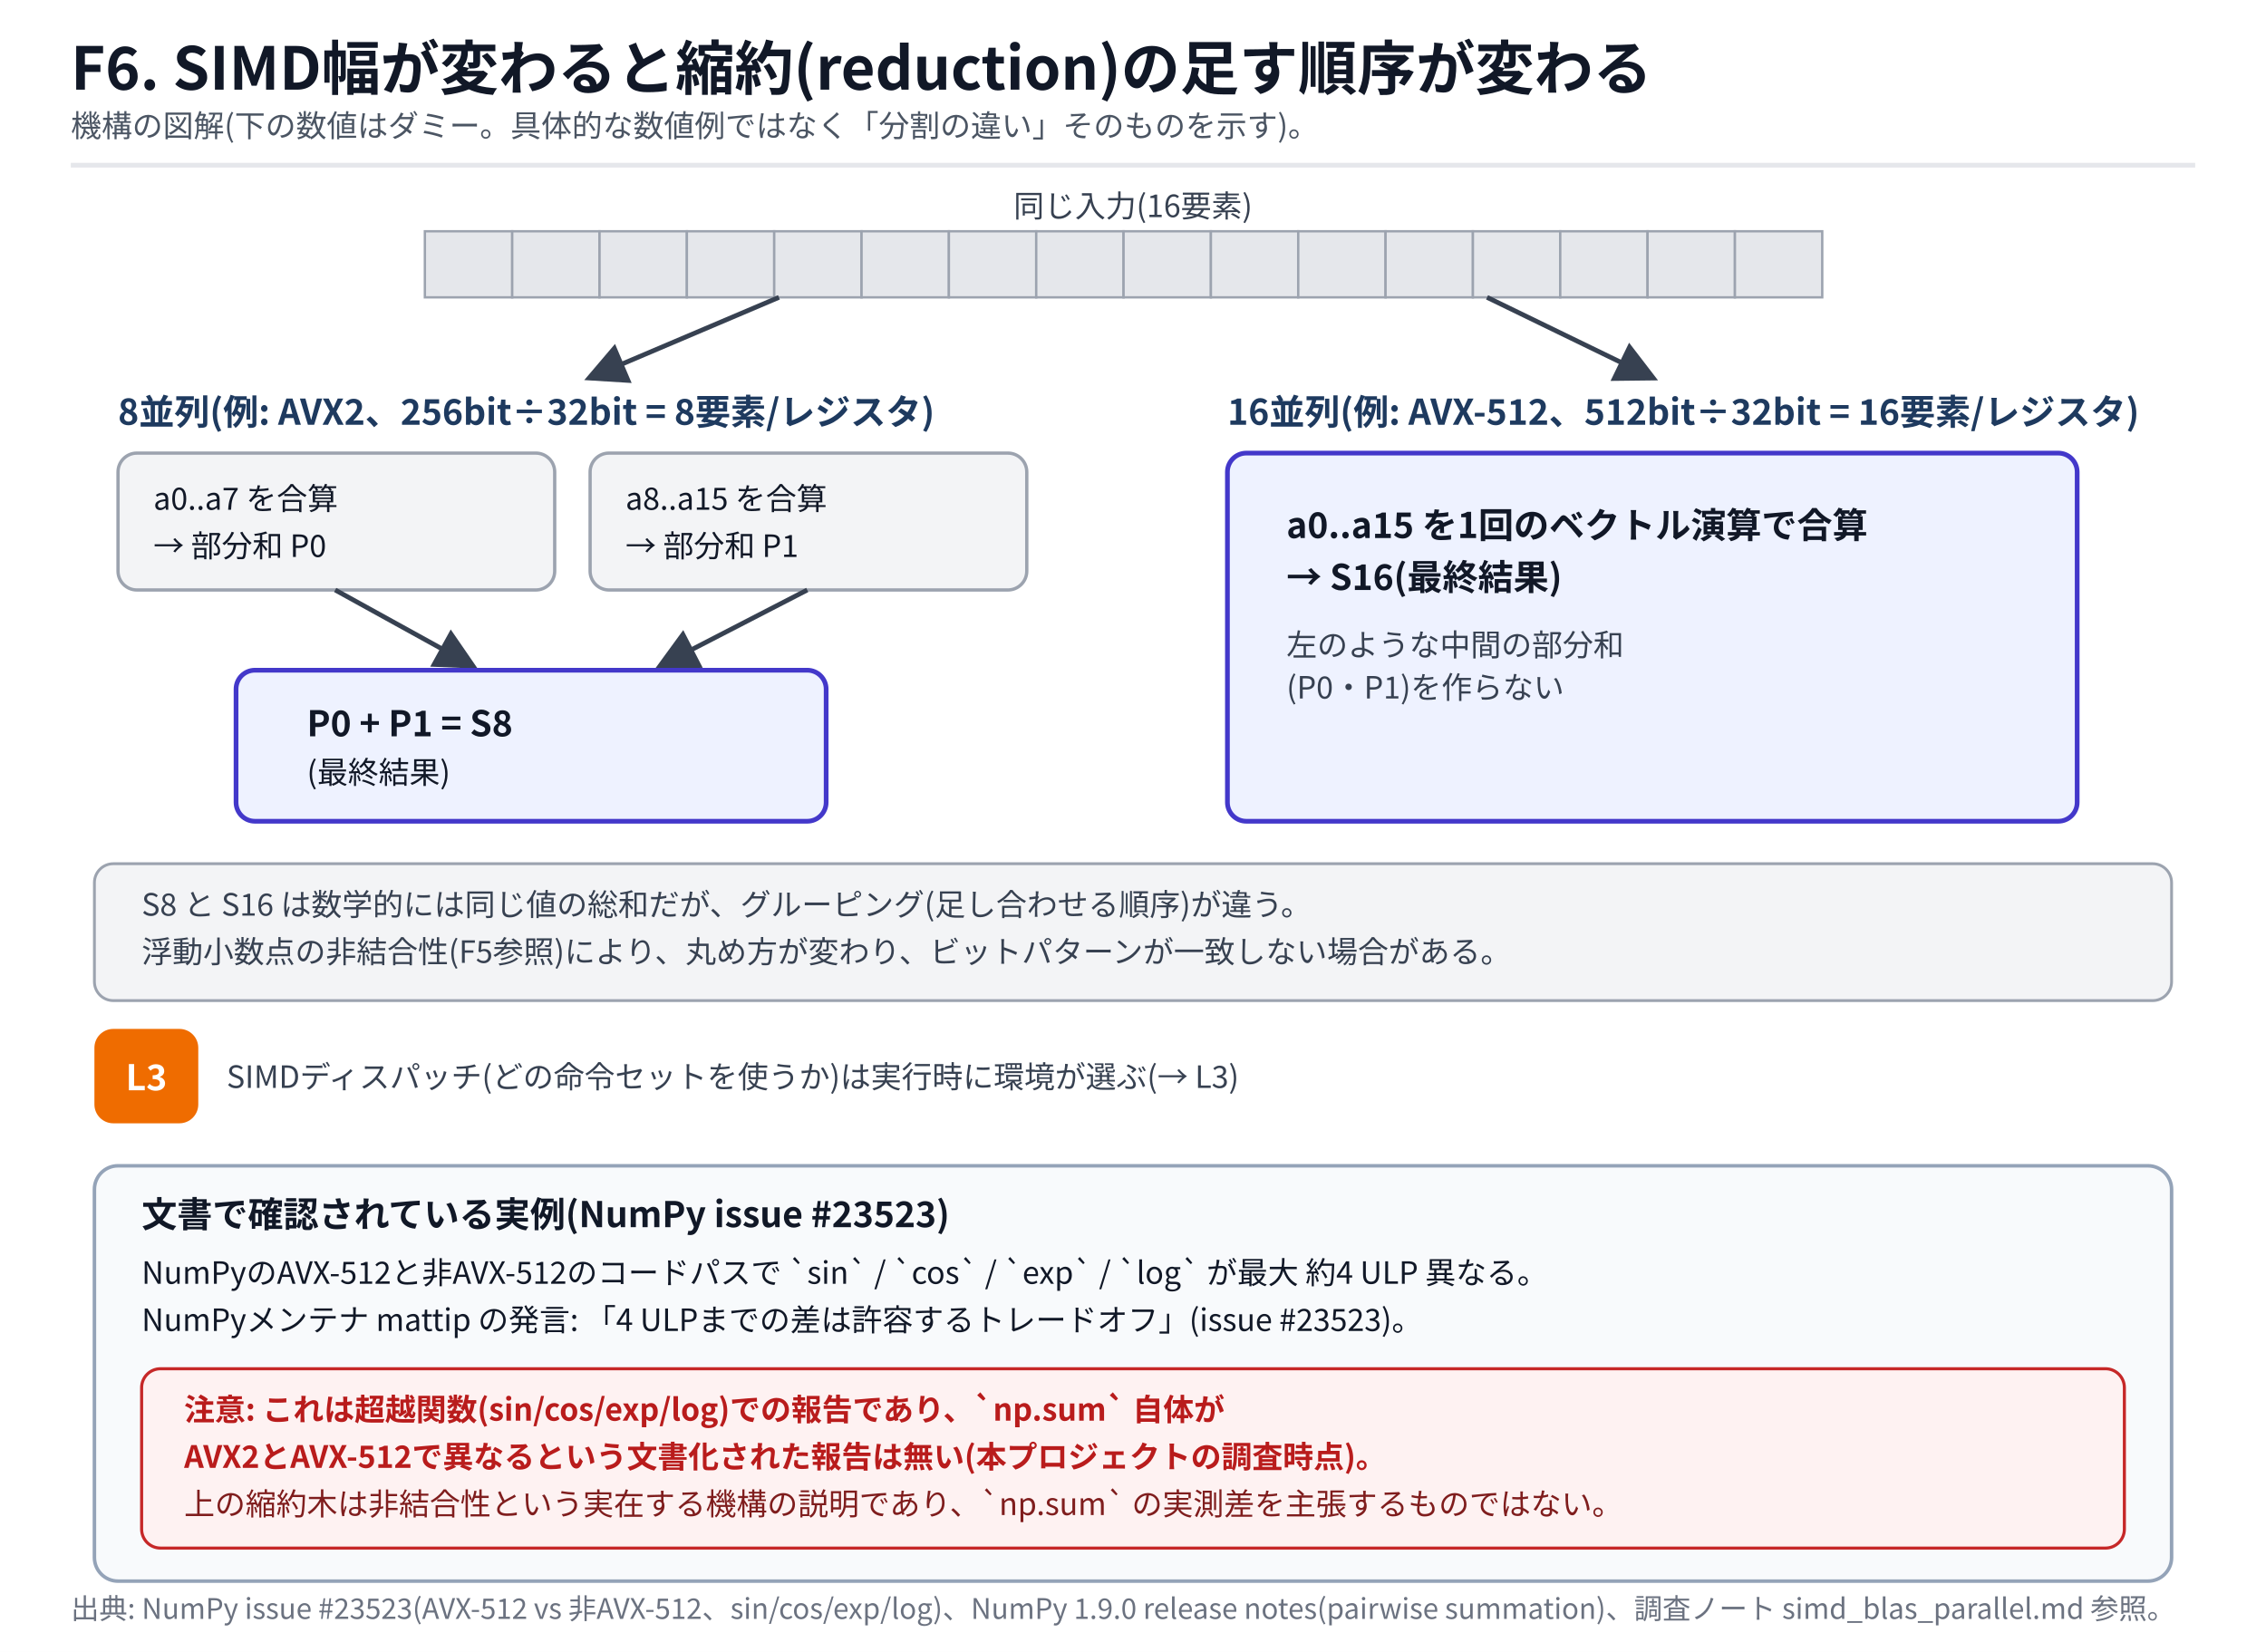
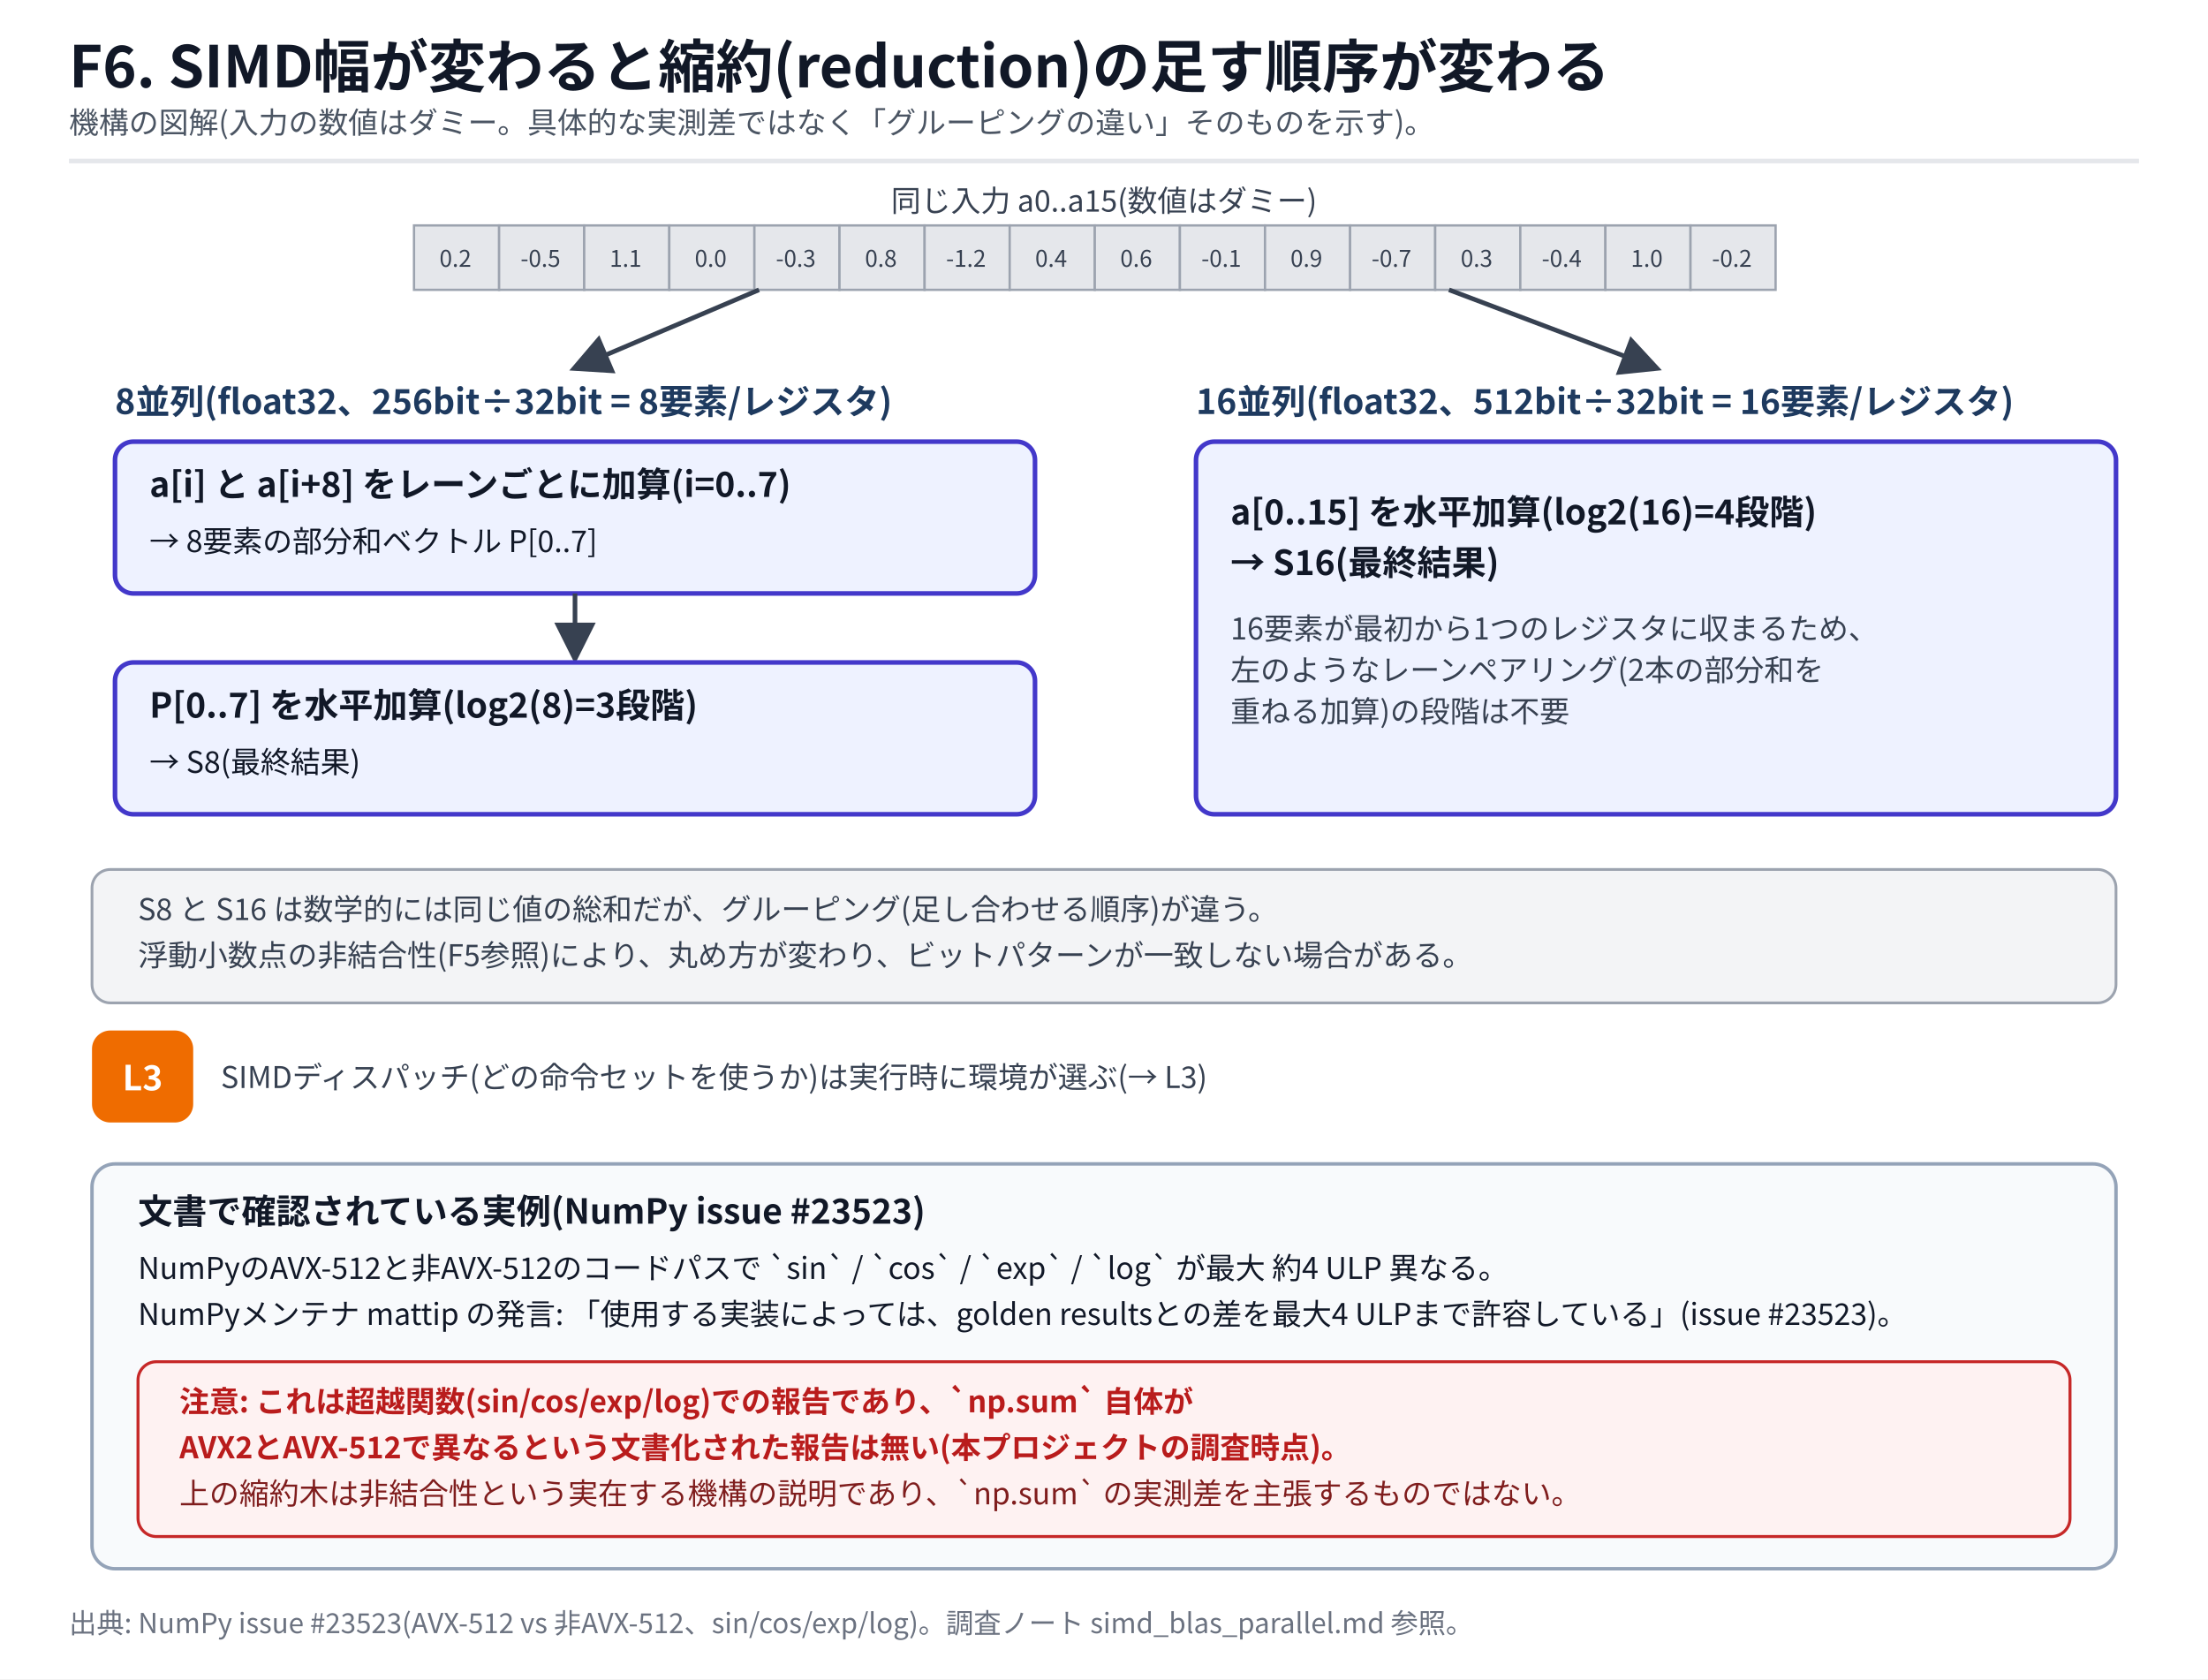
- <svg xmlns="http://www.w3.org/2000/svg" viewBox="0 0 960 700" width="960" height="700">
+ <svg xmlns="http://www.w3.org/2000/svg" viewBox="0 0 960 730" width="960" height="730">
  <defs>
    <marker id="arrow" viewBox="0 0 10 10" refX="8.5" refY="5" markerWidth="9" markerHeight="9" orient="auto-start-reverse">
      <path d="M0,0 L10,5 L0,10 z" fill="#374151" />
    </marker>
  </defs>
  <style>
    text { font-family: 'Noto Sans CJK JP', 'Noto Sans', sans-serif; }
    .title { font-size: 25px; font-weight: 700; fill: #111827; }
    .subtitle { font-size: 13px; fill: #4b5563; }
    .panelTitle { font-size: 15px; font-weight: 700; fill: #1e3a5f; }
    .cellText { font-size: 13px; fill: #111827; }
    .note { font-size: 13px; fill: #374151; }
    .footnote { font-size: 12px; fill: #6b7280; }
    .inputcell { fill: #e5e7eb; stroke: #9ca3af; stroke-width: 1; }
-     .groupbox { fill: #f3f4f6; stroke: #9ca3af; stroke-width: 1.4; rx: 8; }
-     .combinebox { fill: #eef2ff; stroke: #4338ca; stroke-width: 2; rx: 8; }
+     .inputval { font-size: 10px; fill: #374151; }
+     .groupbox { fill: #eef2ff; stroke: #4338ca; stroke-width: 2; rx: 8; }
    .panel2 { fill: #f8fafc; stroke: #94a3b8; stroke-width: 1.5; rx: 10; }
    .caveatbox { fill: #fef2f2; stroke: #c62828; stroke-width: 1.3; rx: 8; }
  </style>
-   <rect x="0" y="0" width="960" height="700" fill="#ffffff" />
+   <rect x="0" y="0" width="960" height="730" fill="#ffffff" />
  <text x="30" y="38" class="title">F6. SIMD幅が変わると縮約(reduction)の足す順序が変わる</text>
-   <text x="30" y="58" class="subtitle">機構の図解(下の数値はダミー。具体的な数値例ではなく「分割の違い」そのものを示す)。</text>
+   <text x="30" y="58" class="subtitle">機構の図解(入力の数値はダミー。具体的な実測差ではなく「グルーピングの違い」そのものを示す)。</text>
  <line x1="30" y1="70" x2="930" y2="70" stroke="#e5e7eb" stroke-width="2" />
-   <text x="480" y="92" text-anchor="middle" font-size="13" fill="#374151" font-family="'Noto Sans CJK JP','Noto Sans',sans-serif">同じ入力(16要素)</text>
+   <text x="480" y="92" text-anchor="middle" font-size="13" fill="#374151" font-family="'Noto Sans CJK JP','Noto Sans',sans-serif">同じ入力 a0..a15(数値はダミー)</text>
  <g>
    <rect x="180" y="98" width="37" height="28" class="inputcell" />
+     <text x="198" y="116" text-anchor="middle" class="inputval">0.2</text>
    <rect x="217" y="98" width="37" height="28" class="inputcell" />
+     <text x="235" y="116" text-anchor="middle" class="inputval">-0.5</text>
    <rect x="254" y="98" width="37" height="28" class="inputcell" />
+     <text x="272" y="116" text-anchor="middle" class="inputval">1.1</text>
    <rect x="291" y="98" width="37" height="28" class="inputcell" />
+     <text x="309" y="116" text-anchor="middle" class="inputval">0.0</text>
    <rect x="328" y="98" width="37" height="28" class="inputcell" />
+     <text x="346" y="116" text-anchor="middle" class="inputval">-0.3</text>
    <rect x="365" y="98" width="37" height="28" class="inputcell" />
+     <text x="383" y="116" text-anchor="middle" class="inputval">0.8</text>
    <rect x="402" y="98" width="37" height="28" class="inputcell" />
+     <text x="420" y="116" text-anchor="middle" class="inputval">-1.2</text>
    <rect x="439" y="98" width="37" height="28" class="inputcell" />
+     <text x="457" y="116" text-anchor="middle" class="inputval">0.4</text>
    <rect x="476" y="98" width="37" height="28" class="inputcell" />
+     <text x="494" y="116" text-anchor="middle" class="inputval">0.6</text>
    <rect x="513" y="98" width="37" height="28" class="inputcell" />
+     <text x="531" y="116" text-anchor="middle" class="inputval">-0.1</text>
    <rect x="550" y="98" width="37" height="28" class="inputcell" />
+     <text x="568" y="116" text-anchor="middle" class="inputval">0.9</text>
    <rect x="587" y="98" width="37" height="28" class="inputcell" />
+     <text x="605" y="116" text-anchor="middle" class="inputval">-0.7</text>
    <rect x="624" y="98" width="37" height="28" class="inputcell" />
+     <text x="642" y="116" text-anchor="middle" class="inputval">0.3</text>
    <rect x="661" y="98" width="37" height="28" class="inputcell" />
+     <text x="679" y="116" text-anchor="middle" class="inputval">-0.4</text>
    <rect x="698" y="98" width="37" height="28" class="inputcell" />
+     <text x="716" y="116" text-anchor="middle" class="inputval">1.0</text>
    <rect x="735" y="98" width="37" height="28" class="inputcell" />
+     <text x="753" y="116" text-anchor="middle" class="inputval">-0.2</text>
  </g>
  <line x1="330" y1="126" x2="250" y2="160" stroke="#374151" stroke-width="2" marker-end="url(#arrow)" />
-   <line x1="630" y1="126" x2="700" y2="160" stroke="#374151" stroke-width="2" marker-end="url(#arrow)" />
-   <text x="50" y="180" class="panelTitle">8並列(例: AVX2、256bit÷32bit = 8要素/レジスタ)</text>
-   <rect x="50" y="192" width="185" height="58" class="groupbox" />
-   <text x="65" y="216" class="cellText">a0..a7 を合算</text>
-   <text x="65" y="236" class="cellText">→ 部分和 P0</text>
-   <rect x="250" y="192" width="185" height="58" class="groupbox" />
-   <text x="265" y="216" class="cellText">a8..a15 を合算</text>
-   <text x="265" y="236" class="cellText">→ 部分和 P1</text>
-   <line x1="142" y1="250" x2="200" y2="282" stroke="#374151" stroke-width="2" marker-end="url(#arrow)" />
-   <line x1="342" y1="250" x2="280" y2="282" stroke="#374151" stroke-width="2" marker-end="url(#arrow)" />
-   <rect x="100" y="284" width="250" height="64" class="combinebox" />
-   <text x="130" y="312" font-size="15" font-weight="700" fill="#111827" font-family="'Noto Sans CJK JP','Noto Sans',sans-serif">P0 + P1 = S8</text>
-   <text x="130" y="332" class="cellText">(最終結果)</text>
-   <text x="520" y="180" class="panelTitle">16並列(例: AVX-512、512bit÷32bit = 16要素/レジスタ)</text>
-   <rect x="520" y="192" width="360" height="156" class="combinebox" />
-   <text x="545" y="228" font-size="15" font-weight="700" fill="#111827" font-family="'Noto Sans CJK JP','Noto Sans',sans-serif">a0..a15 を1回のベクトル演算で合算</text>
-   <text x="545" y="250" font-size="15" font-weight="700" fill="#111827" font-family="'Noto Sans CJK JP','Noto Sans',sans-serif">→ S16(最終結果)</text>
-   <text x="545" y="278" class="note">左のような中間の部分和</text>
-   <text x="545" y="296" class="note">(P0・P1)を作らない</text>
-   <rect x="40" y="366" width="880" height="58" fill="#f3f4f6" stroke="#9ca3af" stroke-width="1.2" rx="8" />
-   <text x="60" y="388" class="note">S8 と S16 は数学的には同じ値の総和だが、グルーピング(足し合わせる順序)が違う。</text>
-   <text x="60" y="408" class="note">浮動小数点の非結合性(F5参照)により、丸め方が変わり、ビットパターンが一致しない場合がある。</text>
-   <rect x="40" y="436" width="44" height="40" rx="8" fill="#ef6c00" />
-   <text x="62" y="462" text-anchor="middle" font-size="15" font-weight="700" fill="#ffffff" font-family="'Noto Sans CJK JP','Noto Sans',sans-serif">L3</text>
-   <text x="96" y="461" class="note">SIMDディスパッチ(どの命令セットを使うか)は実行時に環境が選ぶ(→ L3)</text>
-   <rect x="40" y="494" width="880" height="176" class="panel2" />
-   <text x="60" y="520" font-size="15" font-weight="700" fill="#111827" font-family="'Noto Sans CJK JP','Noto Sans',sans-serif">文書で確認されている実例(NumPy issue #23523)</text>
-   <text x="60" y="544" class="cellText">NumPyのAVX-512と非AVX-512のコードパスで `sin` / `cos` / `exp` / `log` が最大 約4 ULP 異なる。</text>
-   <text x="60" y="564" class="cellText">NumPyメンテナ mattip の発言: 「4 ULPまでの差は許容するトレードオフ」(issue #23523)。</text>
-   <rect x="60" y="580" width="840" height="76" class="caveatbox" />
-   <text x="78" y="602" font-size="13" font-weight="700" fill="#b91c1c" font-family="'Noto Sans CJK JP','Noto Sans',sans-serif">注意: これは超越関数(sin/cos/exp/log)での報告であり、`np.sum` 自体が</text>
-   <text x="78" y="622" font-size="13" font-weight="700" fill="#b91c1c" font-family="'Noto Sans CJK JP','Noto Sans',sans-serif">AVX2とAVX-512で異なるという文書化された報告は無い(本プロジェクトの調査時点)。</text>
-   <text x="78" y="642" font-size="13" fill="#7f1d1d" font-family="'Noto Sans CJK JP','Noto Sans',sans-serif">上の縮約木は非結合性という実在する機構の説明であり、`np.sum` の実測差を主張するものではない。</text>
-   <text x="30" y="686" class="footnote">出典: NumPy issue #23523(AVX-512 vs 非AVX-512、sin/cos/exp/log)、NumPy 1.9.0 release notes(pairwise summation)、調査ノート simd_blas_parallel.md 参照。</text>
+   <line x1="630" y1="126" x2="720" y2="160" stroke="#374151" stroke-width="2" marker-end="url(#arrow)" />
+   <text x="50" y="180" class="panelTitle">8並列(float32、256bit÷32bit = 8要素/レジスタ)</text>
+   <rect x="50" y="192" width="400" height="66" class="groupbox" />
+   <text x="65" y="216" font-size="15" font-weight="700" fill="#111827" font-family="'Noto Sans CJK JP','Noto Sans',sans-serif">a[i] と a[i+8] をレーンごとに加算(i=0..7)</text>
+   <text x="65" y="240" class="cellText">→ 8要素の部分和ベクトル P[0..7]</text>
+   <line x1="250" y1="258" x2="250" y2="286" stroke="#374151" stroke-width="2" marker-end="url(#arrow)" />
+   <rect x="50" y="288" width="400" height="66" class="groupbox" />
+   <text x="65" y="312" font-size="15" font-weight="700" fill="#111827" font-family="'Noto Sans CJK JP','Noto Sans',sans-serif">P[0..7] を水平加算(log2(8)=3段階)</text>
+   <text x="65" y="336" class="cellText">→ S8(最終結果)</text>
+   <text x="520" y="180" class="panelTitle">16並列(float32、512bit÷32bit = 16要素/レジスタ)</text>
+   <rect x="520" y="192" width="400" height="162" class="groupbox" />
+   <text x="535" y="228" font-size="15" font-weight="700" fill="#111827" font-family="'Noto Sans CJK JP','Noto Sans',sans-serif">a[0..15] を水平加算(log2(16)=4段階)</text>
+   <text x="535" y="250" font-size="15" font-weight="700" fill="#111827" font-family="'Noto Sans CJK JP','Noto Sans',sans-serif">→ S16(最終結果)</text>
+   <text x="535" y="278" class="note">16要素が最初から1つのレジスタに収まるため、</text>
+   <text x="535" y="296" class="note">左のようなレーンペアリング(2本の部分和を</text>
+   <text x="535" y="314" class="note">重ねる加算)の段階は不要</text>
+   <rect x="40" y="378" width="880" height="58" fill="#f3f4f6" stroke="#9ca3af" stroke-width="1.2" rx="8" />
+   <text x="60" y="400" class="note">S8 と S16 は数学的には同じ値の総和だが、グルーピング(足し合わせる順序)が違う。</text>
+   <text x="60" y="420" class="note">浮動小数点の非結合性(F5参照)により、丸め方が変わり、ビットパターンが一致しない場合がある。</text>
+   <rect x="40" y="448" width="44" height="40" rx="8" fill="#ef6c00" />
+   <text x="62" y="474" text-anchor="middle" font-size="15" font-weight="700" fill="#ffffff" font-family="'Noto Sans CJK JP','Noto Sans',sans-serif">L3</text>
+   <text x="96" y="473" class="note">SIMDディスパッチ(どの命令セットを使うか)は実行時に環境が選ぶ(→ L3)</text>
+   <rect x="40" y="506" width="880" height="176" class="panel2" />
+   <text x="60" y="532" font-size="15" font-weight="700" fill="#111827" font-family="'Noto Sans CJK JP','Noto Sans',sans-serif">文書で確認されている実例(NumPy issue #23523)</text>
+   <text x="60" y="556" class="cellText">NumPyのAVX-512と非AVX-512のコードパスで `sin` / `cos` / `exp` / `log` が最大 約4 ULP 異なる。</text>
+   <text x="60" y="576" class="cellText">NumPyメンテナ mattip の発言: 「使用する実装によっては、golden resultsとの差を最大4 ULPまで許容している」(issue #23523)。</text>
+   <rect x="60" y="592" width="840" height="76" class="caveatbox" />
+   <text x="78" y="614" font-size="13" font-weight="700" fill="#b91c1c" font-family="'Noto Sans CJK JP','Noto Sans',sans-serif">注意: これは超越関数(sin/cos/exp/log)での報告であり、`np.sum` 自体が</text>
+   <text x="78" y="634" font-size="13" font-weight="700" fill="#b91c1c" font-family="'Noto Sans CJK JP','Noto Sans',sans-serif">AVX2とAVX-512で異なるという文書化された報告は無い(本プロジェクトの調査時点)。</text>
+   <text x="78" y="654" font-size="13" fill="#7f1d1d" font-family="'Noto Sans CJK JP','Noto Sans',sans-serif">上の縮約木は非結合性という実在する機構の説明であり、`np.sum` の実測差を主張するものではない。</text>
+   <text x="30" y="710" class="footnote">出典: NumPy issue #23523(AVX-512 vs 非AVX-512、sin/cos/exp/log)。調査ノート simd_blas_parallel.md 参照。</text>
</svg>
